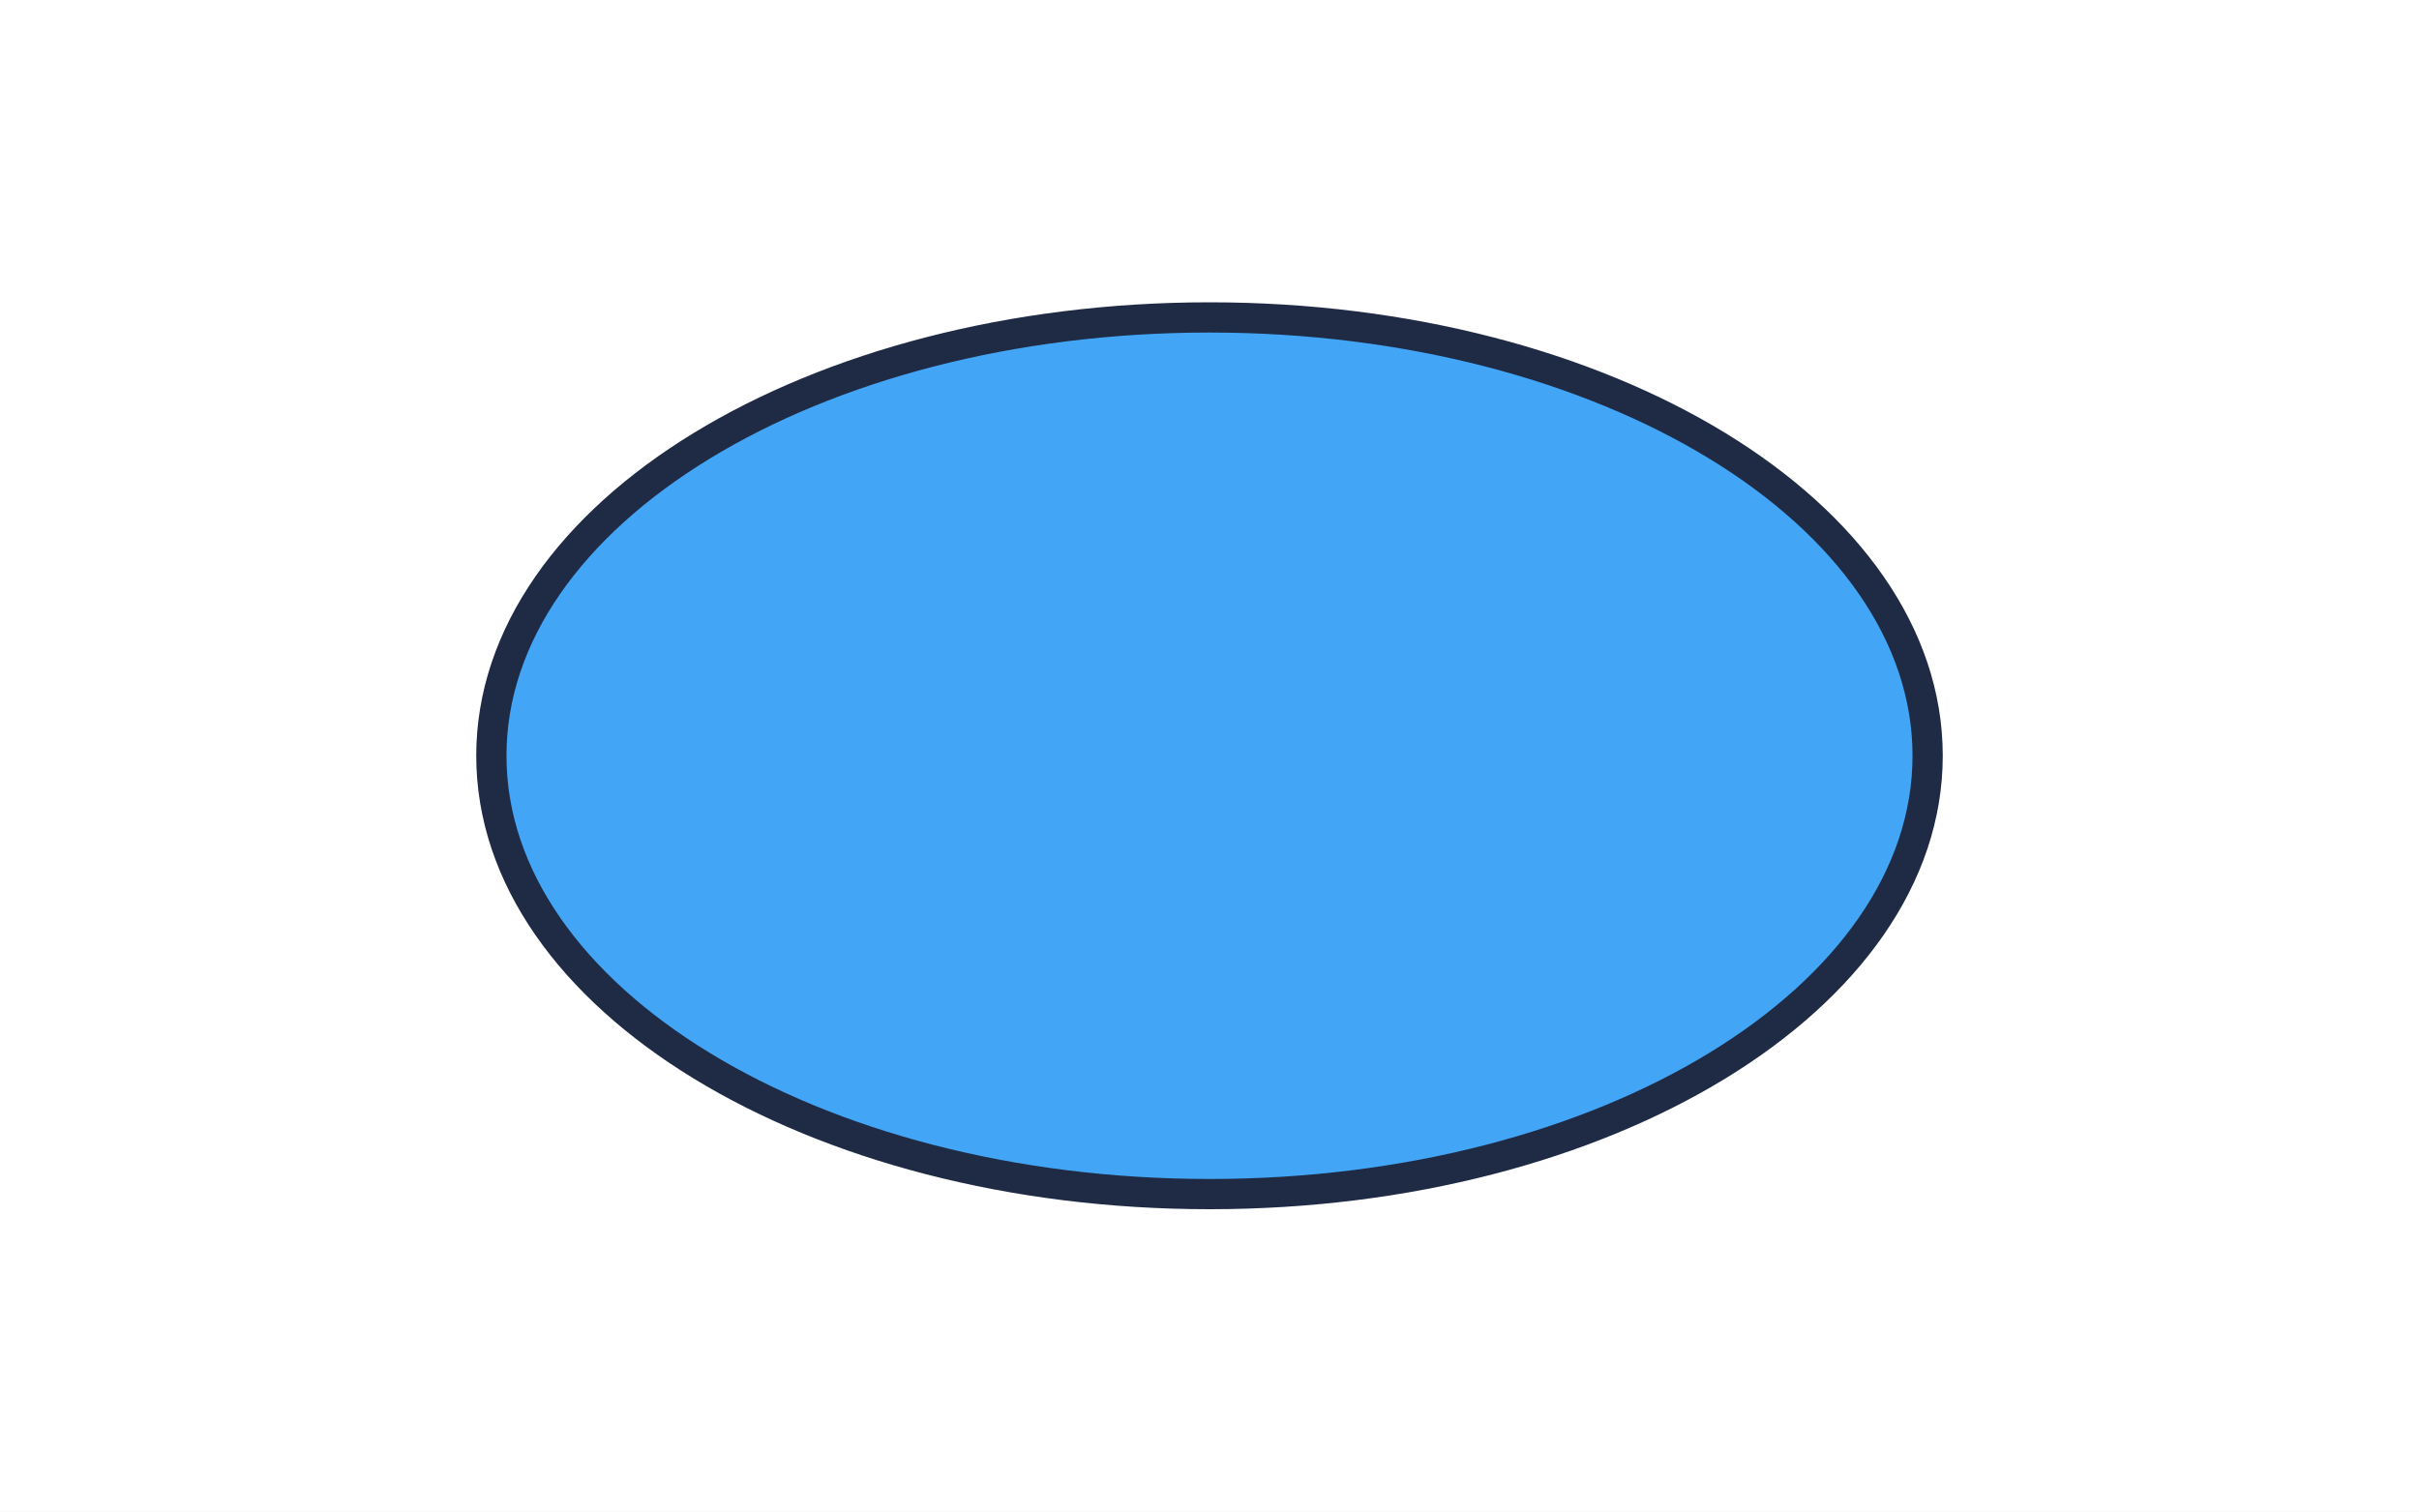
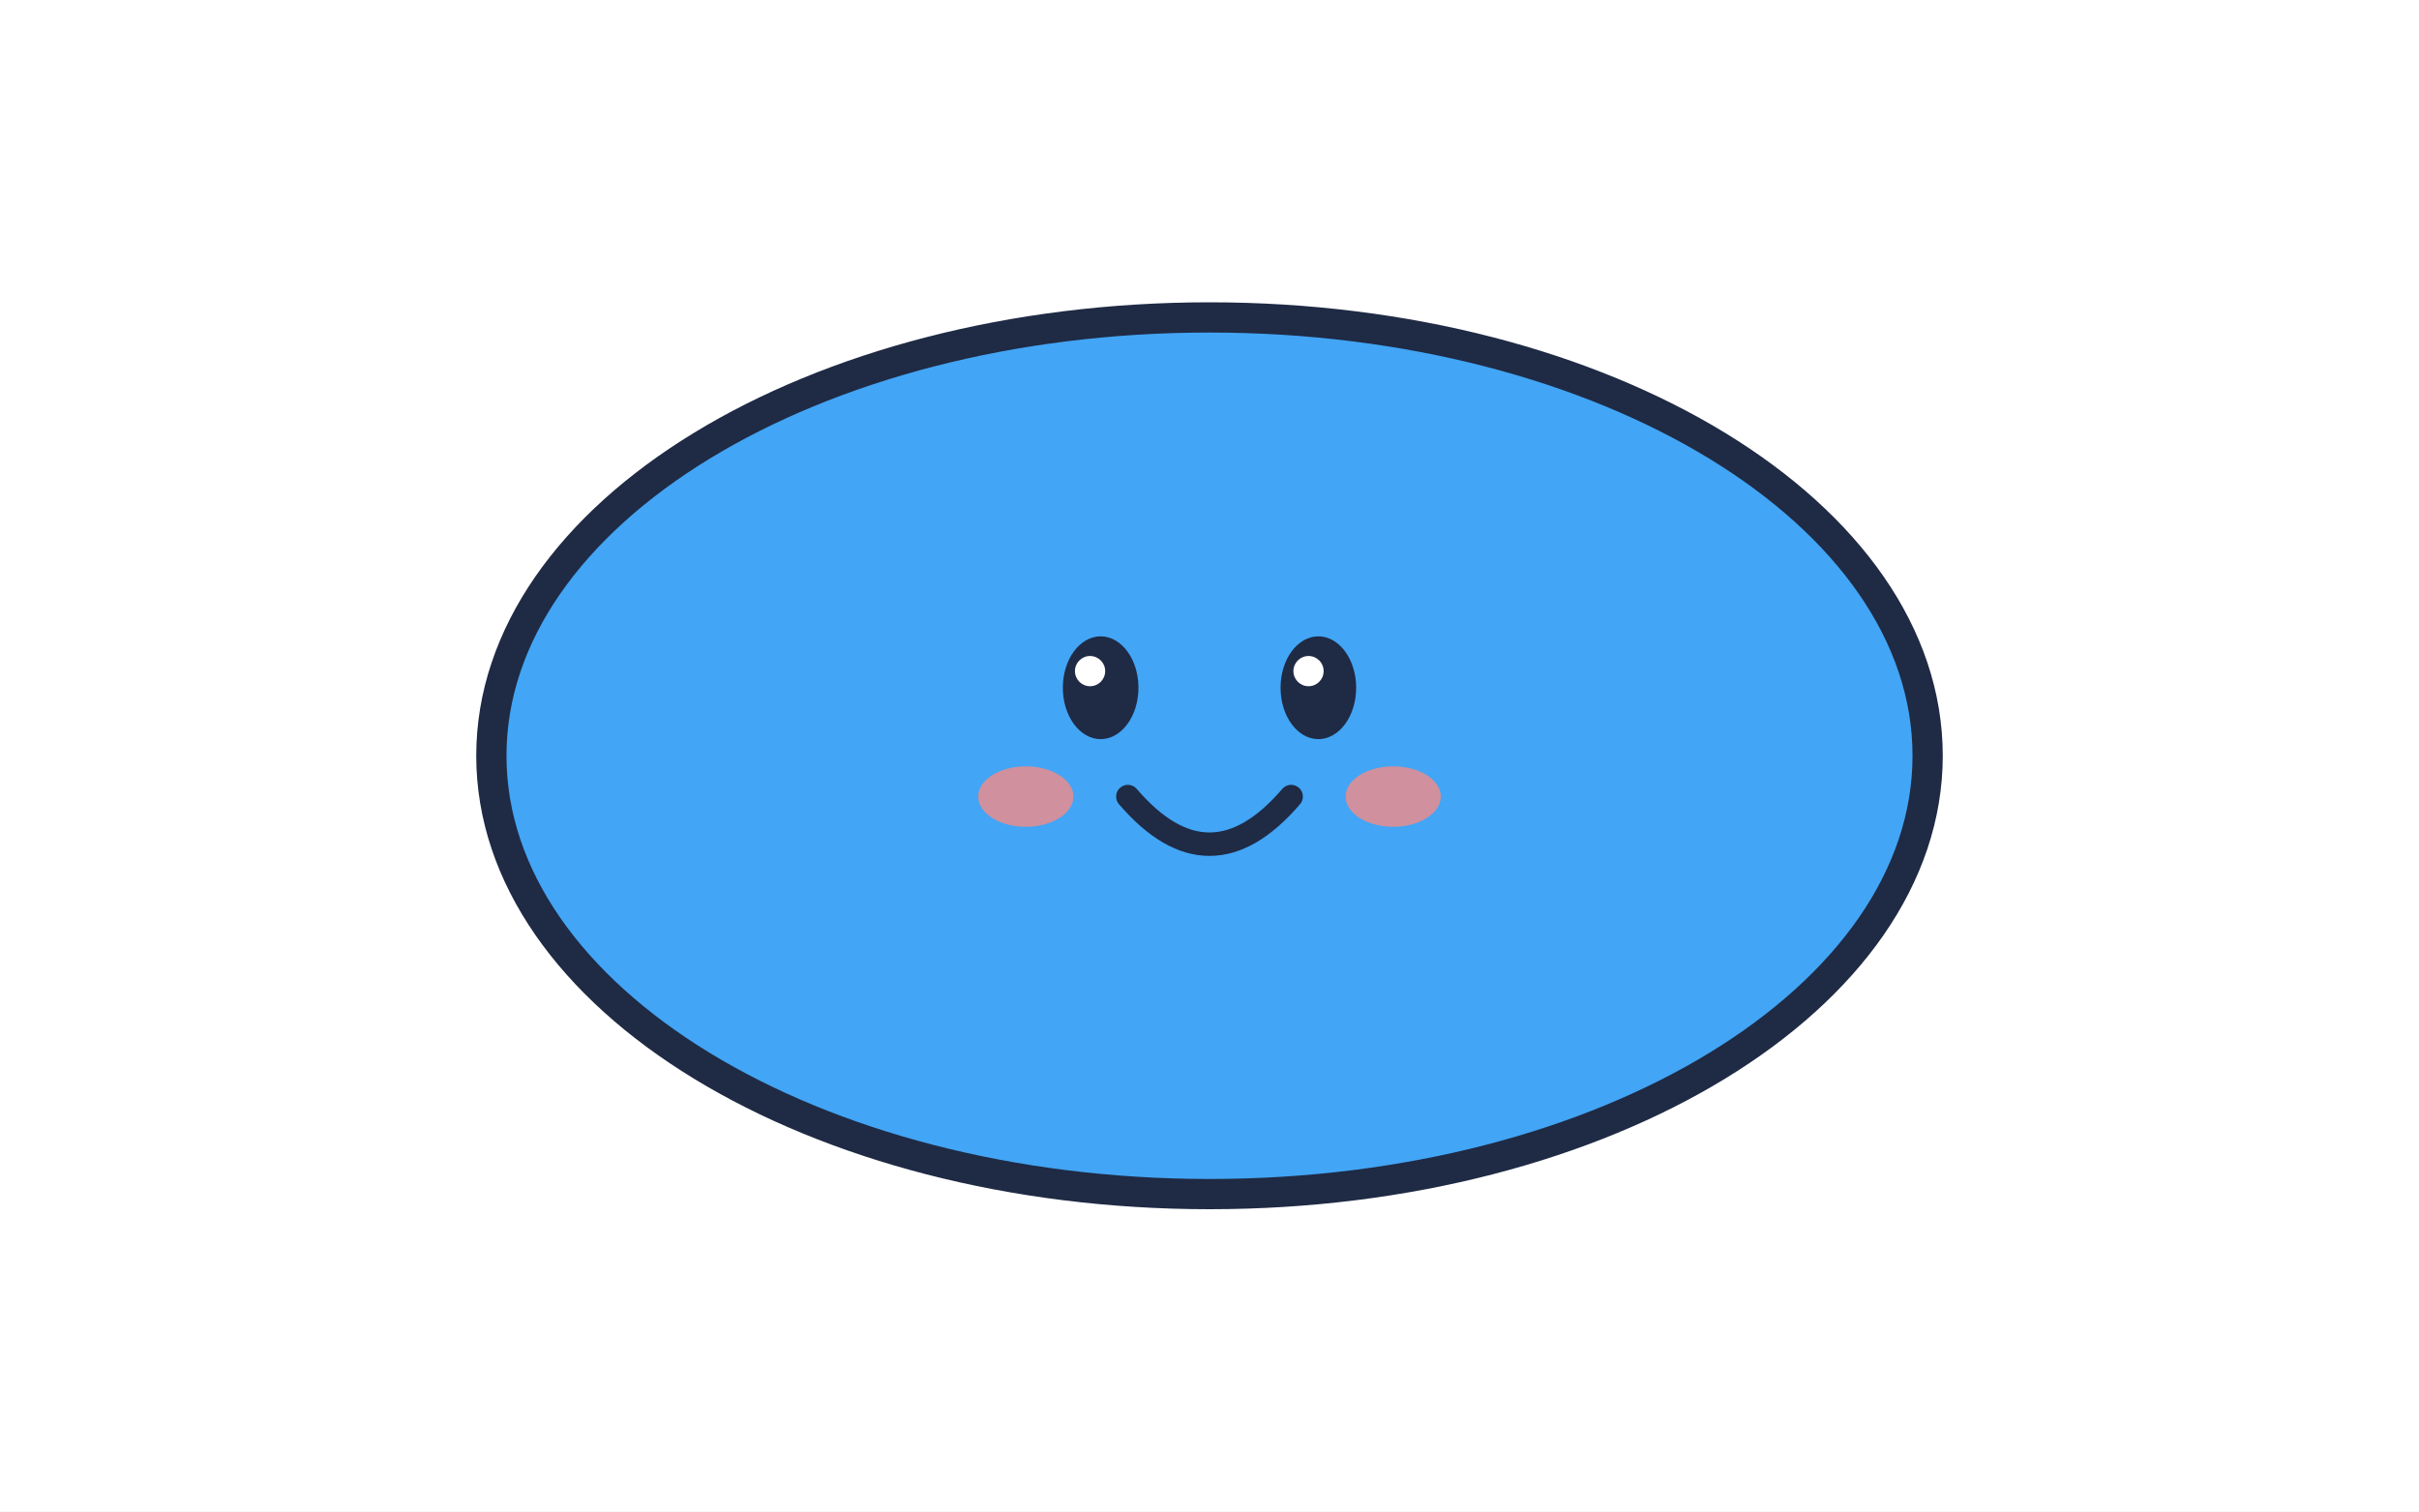
<svg xmlns="http://www.w3.org/2000/svg" viewBox="0 0 320 200" width="320" height="200">
  <defs />
  <rect width="320" height="200" fill="#ffffff" />
  <ellipse cx="160" cy="100" rx="95.0" ry="58.0" fill="#42a5f5" stroke="#1f2a44" stroke-width="4" stroke-linejoin="round" />
+   <g class="face">
+     <ellipse cx="145.6" cy="91.0" rx="5.0" ry="6.8" fill="#1f2a44" />
+     <circle cx="144.2" cy="88.8" r="2.0" fill="#fff" />
+     <ellipse cx="174.4" cy="91.0" rx="5.0" ry="6.8" fill="#1f2a44" />
+     <circle cx="173.1" cy="88.8" r="2.0" fill="#fff" />
+     <ellipse cx="135.7" cy="105.4" rx="6.3" ry="4.0" fill="#ff8a80" opacity=".75" />
+     <ellipse cx="184.3" cy="105.4" rx="6.3" ry="4.0" fill="#ff8a80" opacity=".75" />
+     <path d="M149.2,105.4 Q160.0,118.0 170.8,105.4" fill="none" stroke="#1f2a44" stroke-width="3.1" stroke-linecap="round" />
+   </g>
</svg>
